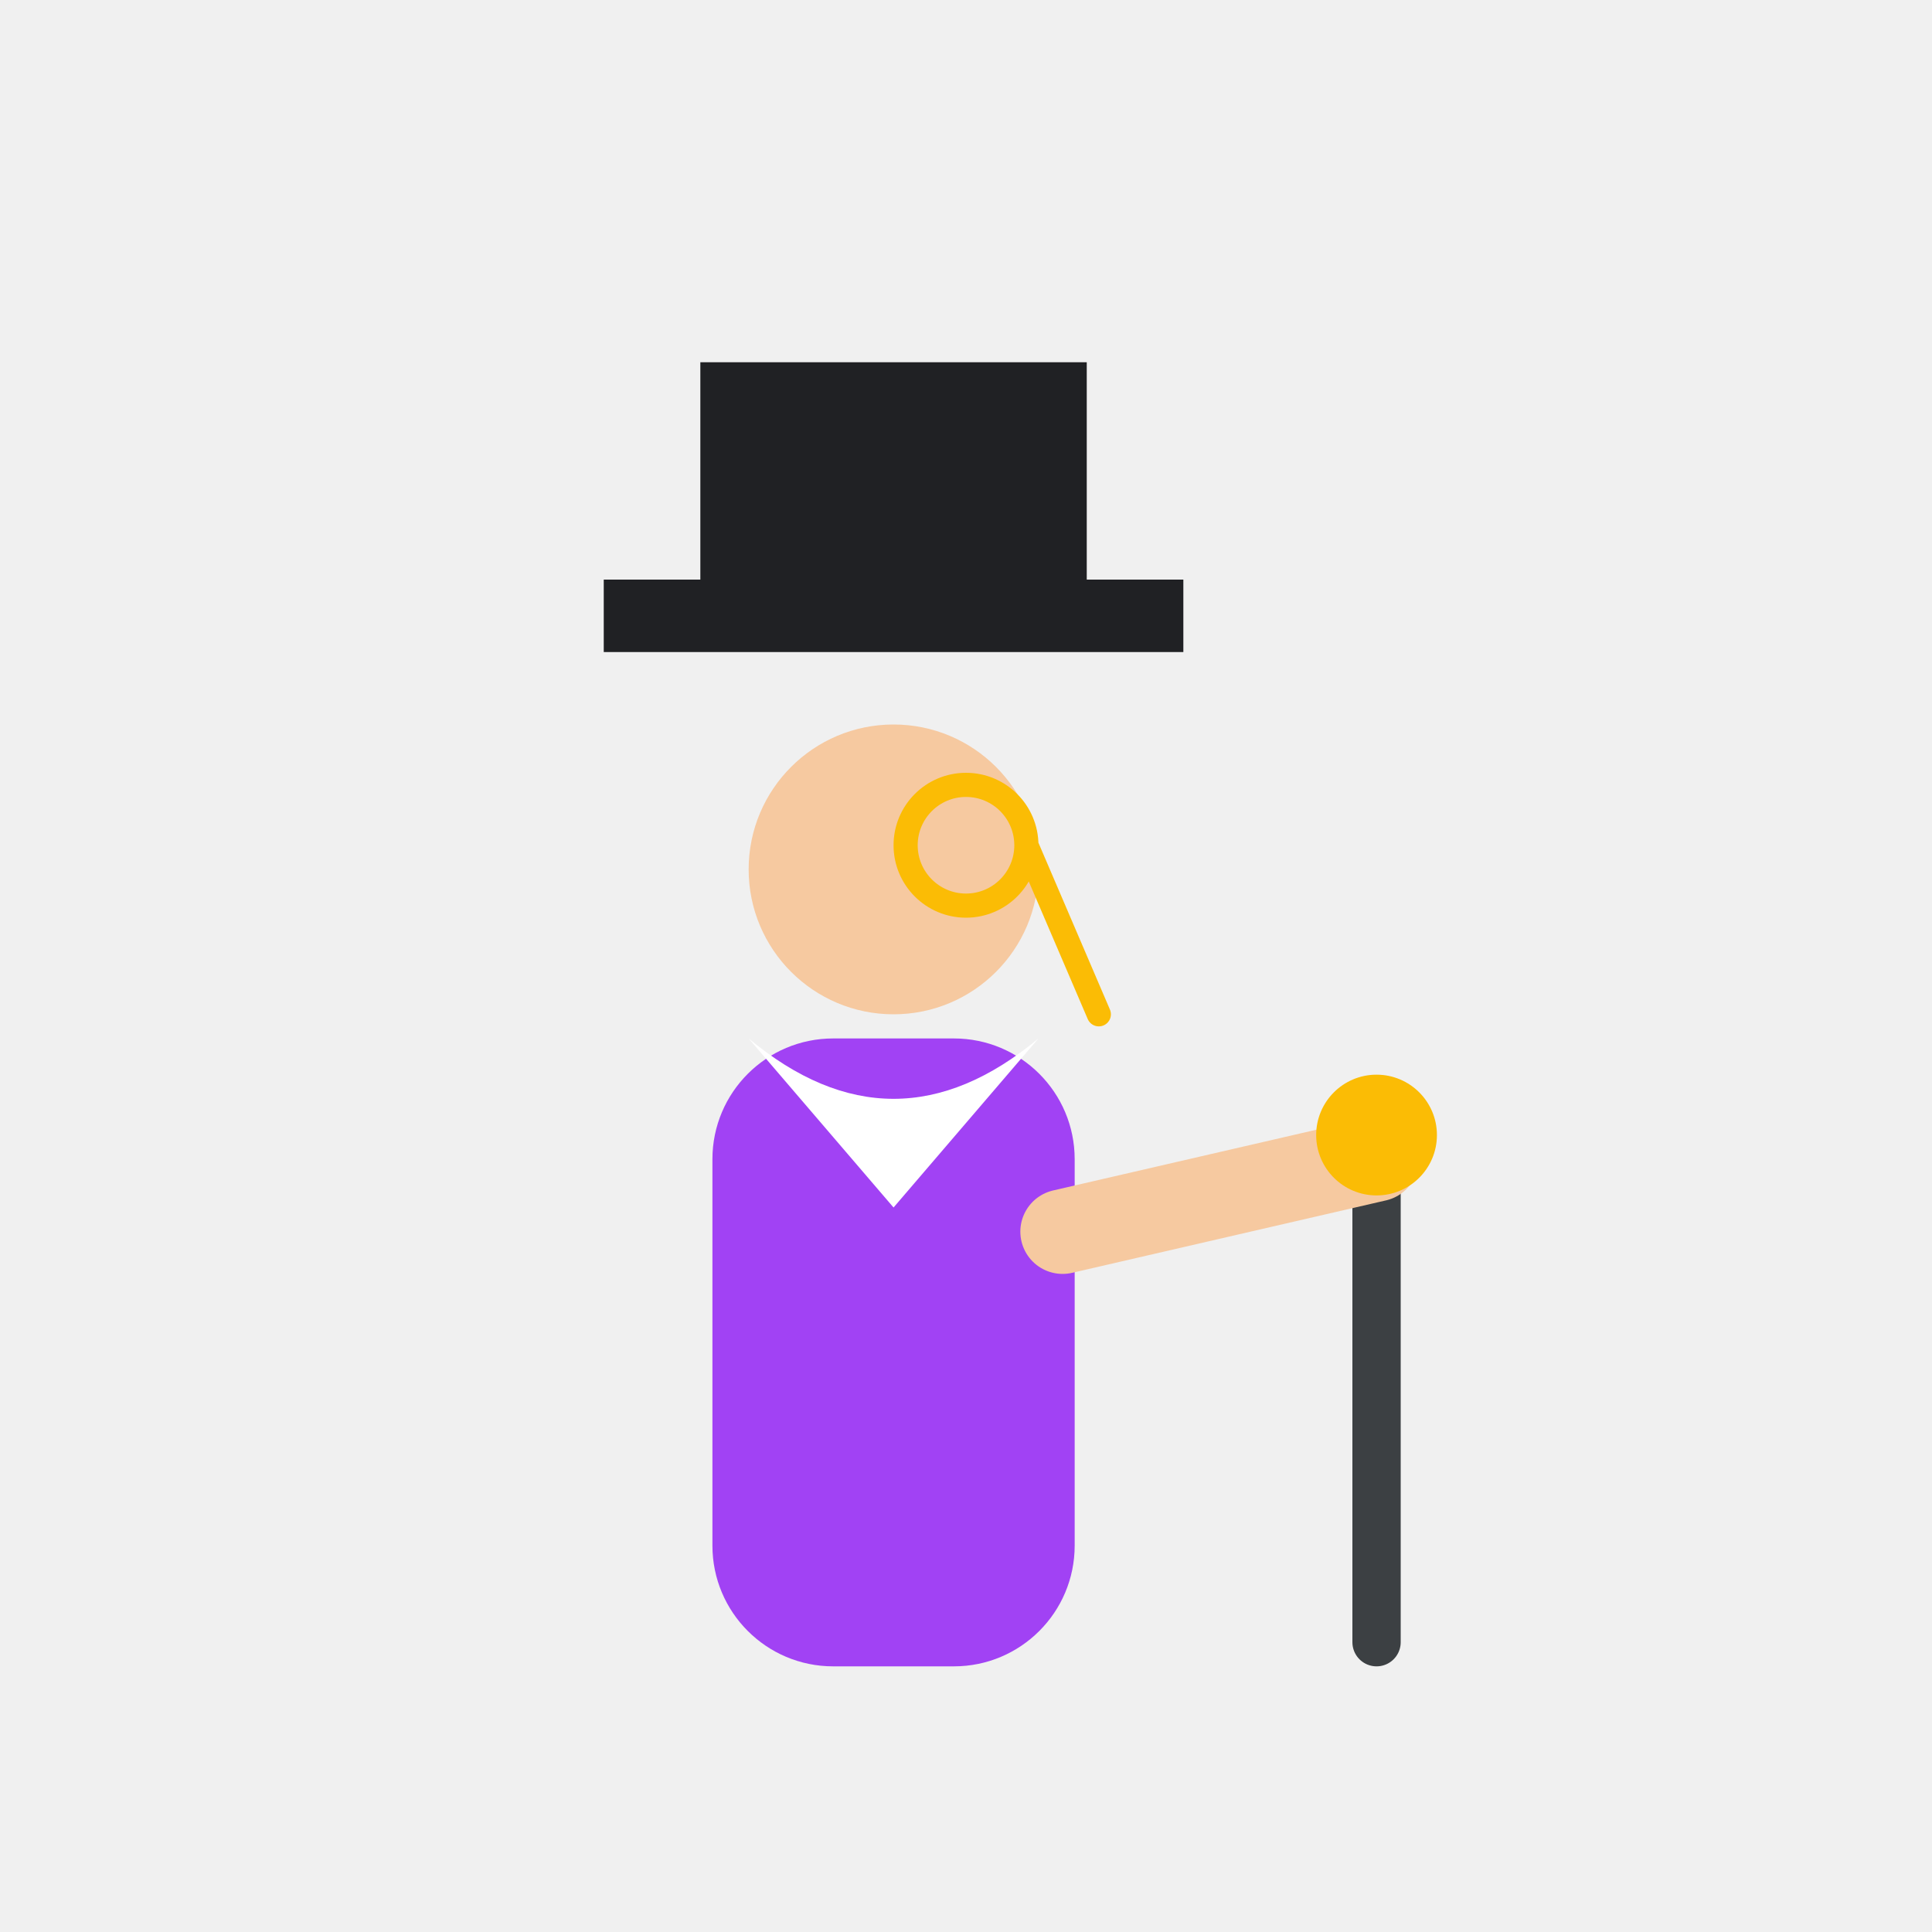
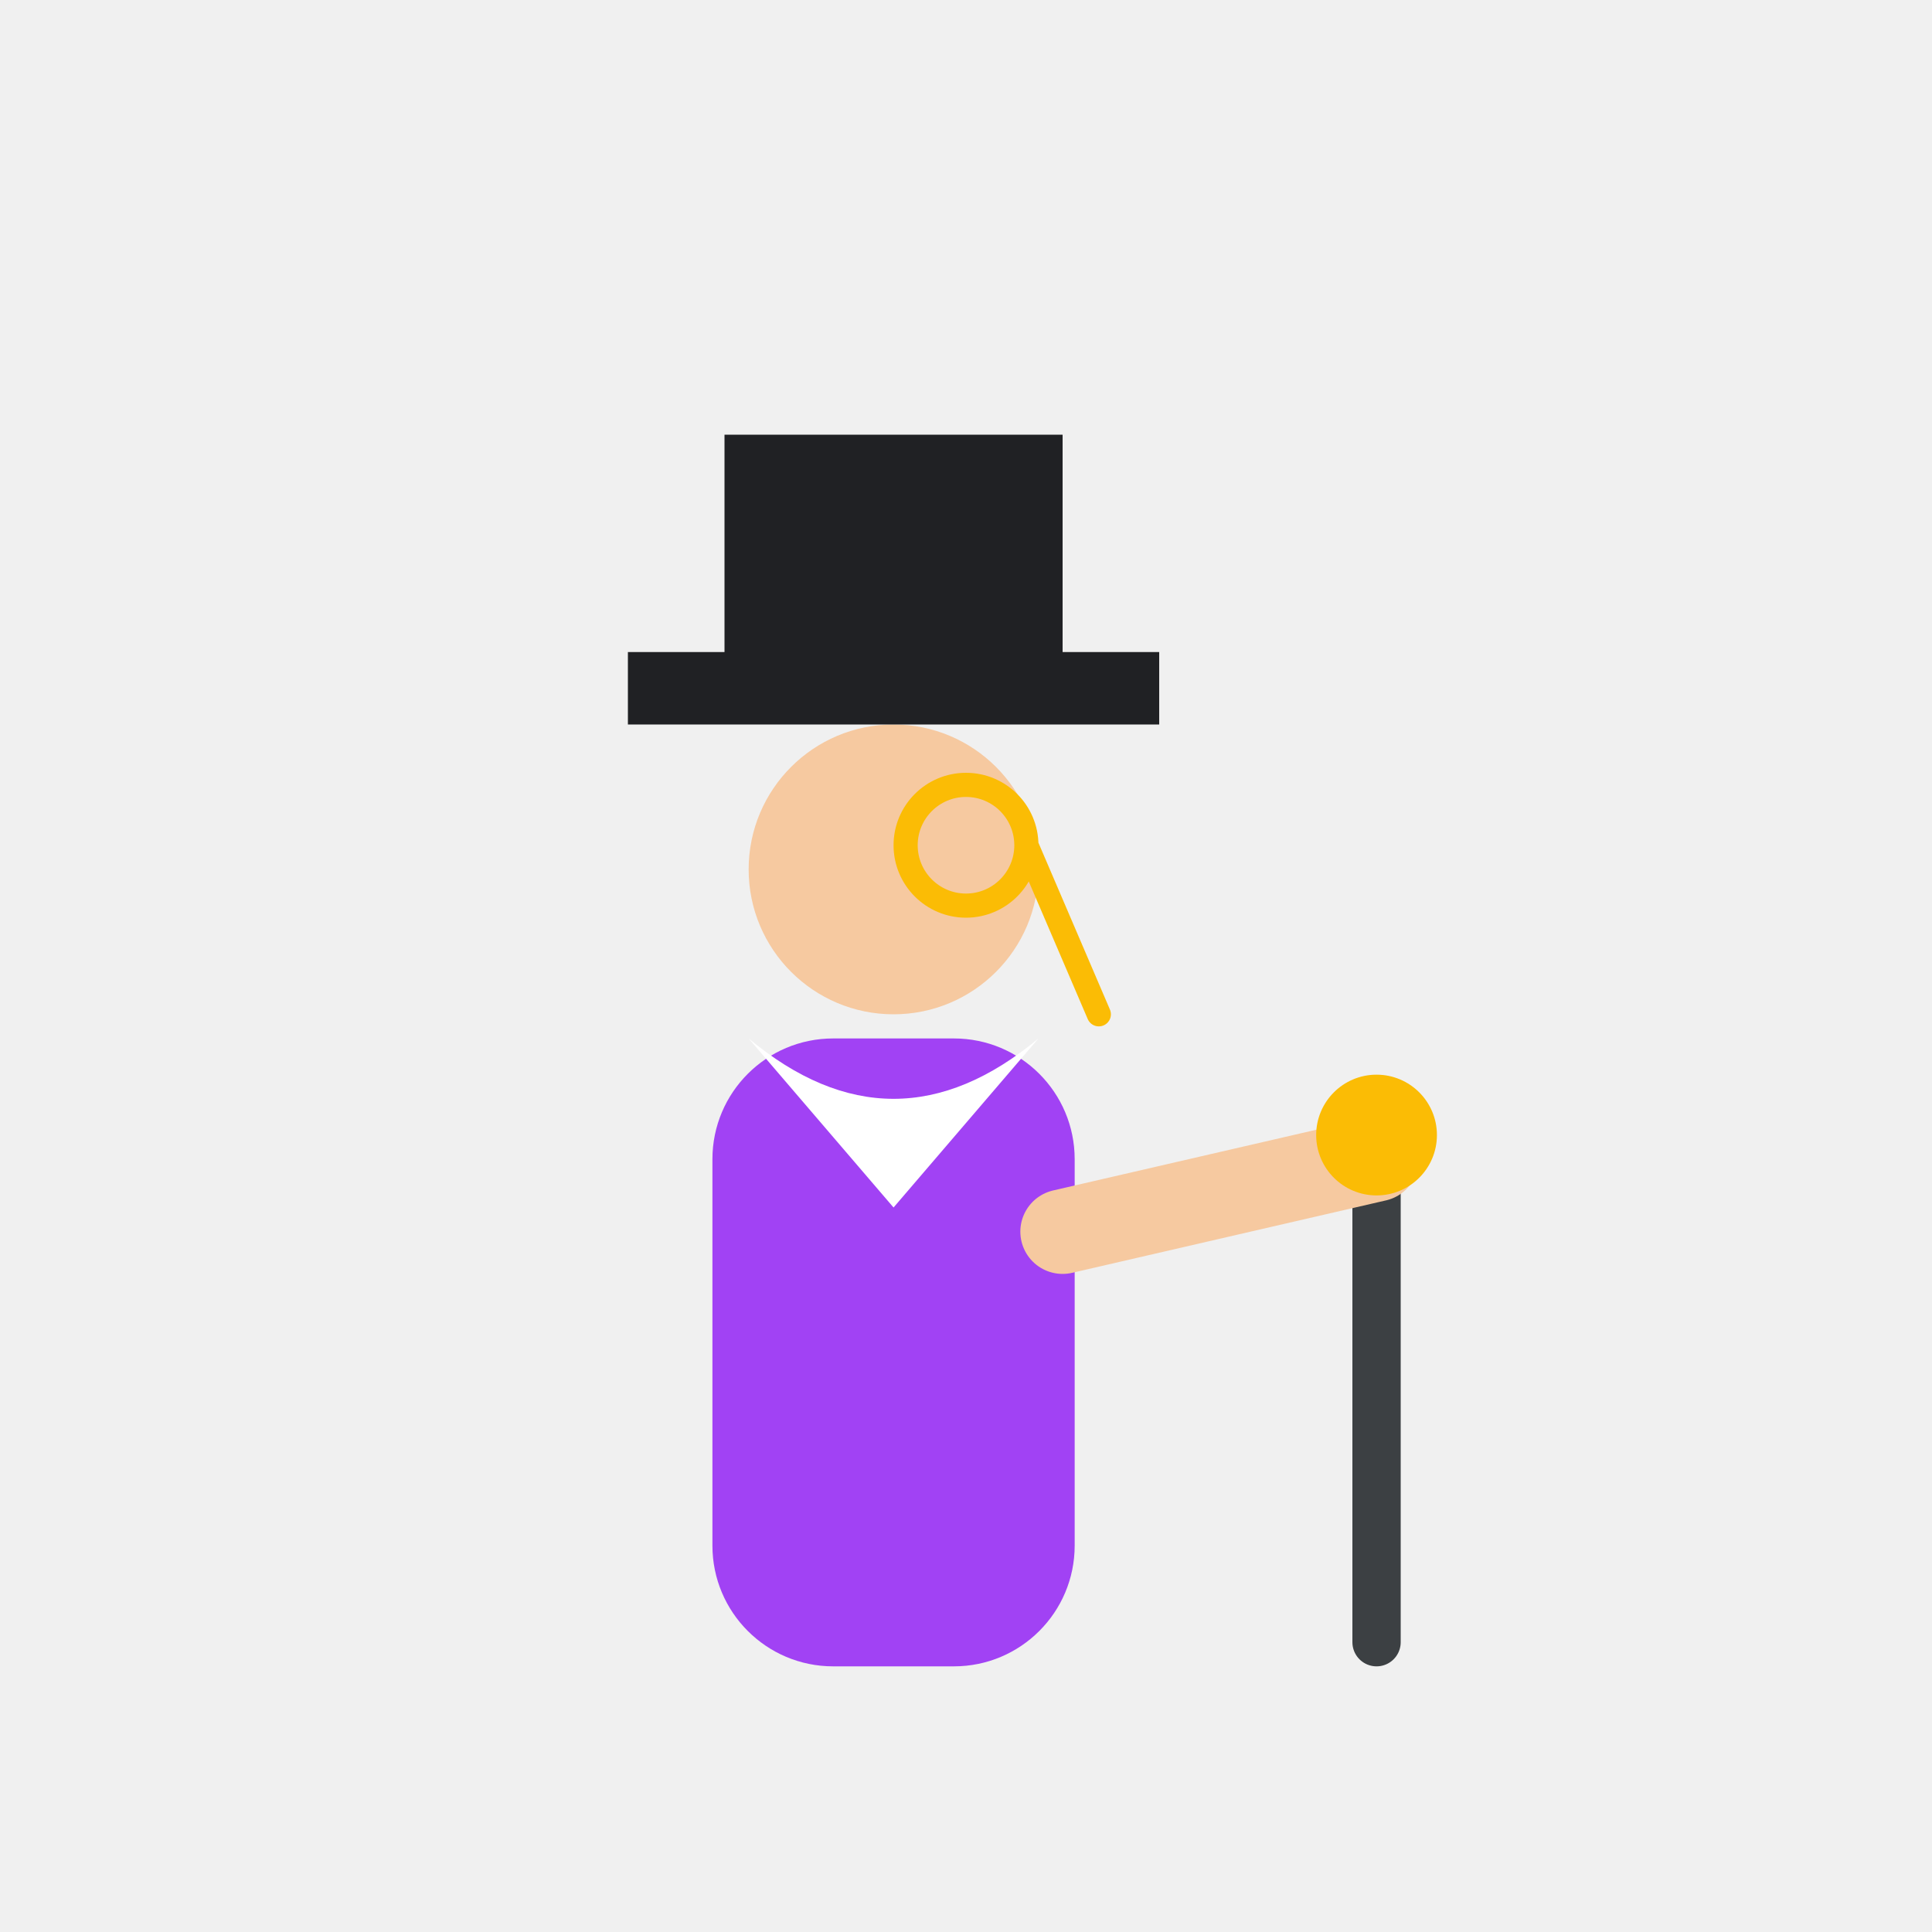
<svg xmlns="http://www.w3.org/2000/svg" viewBox="0 0 160 160">
  <circle cx="74" cy="72" r="12" fill="#F6C9A0" />
  <rect x="59" y="86" width="30" height="52" rx="10" fill="#A142F4" />
-   <path d="M58 30h32v18H58zM50 48h48v6H50z" fill="#202124" />
+   <path d="M60 36h28v20H60zM52 54h44v6H52z" fill="#202124" />
  <path d="M62 86q12 10 24 0l-12 14z" fill="#FFFFFF" />
  <path d="M75 70a5 5 0 1 0 10 0a5 5 0 1 0 -10 0M85 70l6 14" fill="none" stroke-width="2" stroke-linecap="round" stroke-linejoin="round" stroke="#FBBC05" />
  <path d="M114 136V96" fill="none" stroke-width="4" stroke-linecap="round" stroke-linejoin="round" stroke="#3C4043" />
  <path d="M88 102l26-6" fill="none" stroke-width="7" stroke-linecap="round" stroke-linejoin="round" stroke="#F6C9A0" />
  <circle cx="114" cy="94" r="5" fill="#FBBC05" />
</svg>
